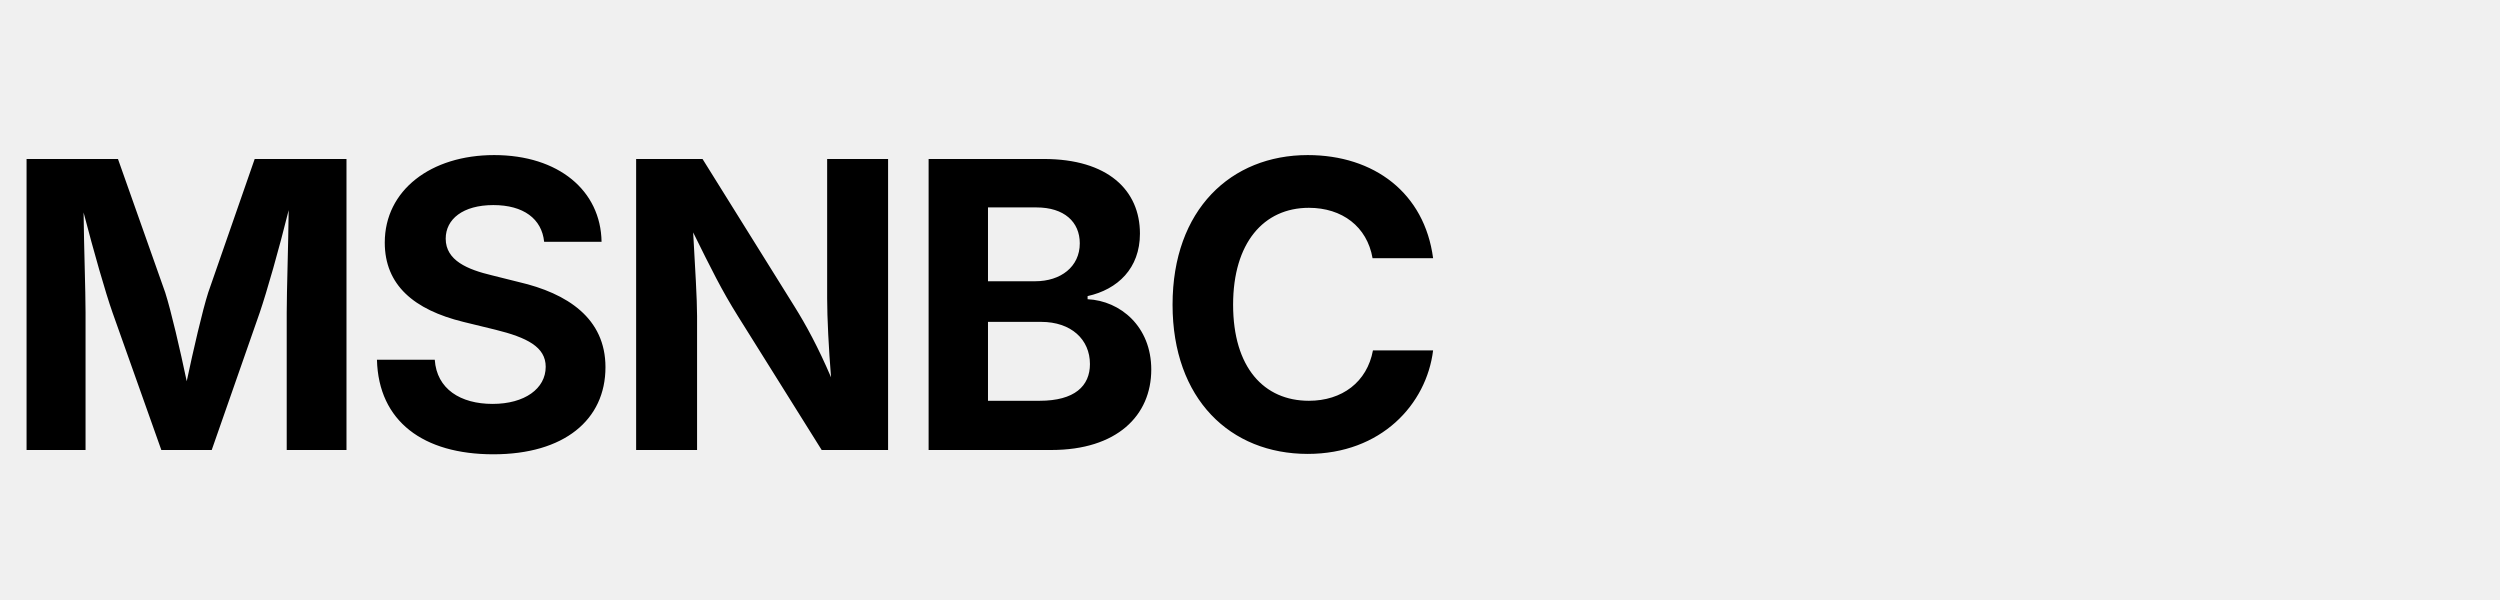
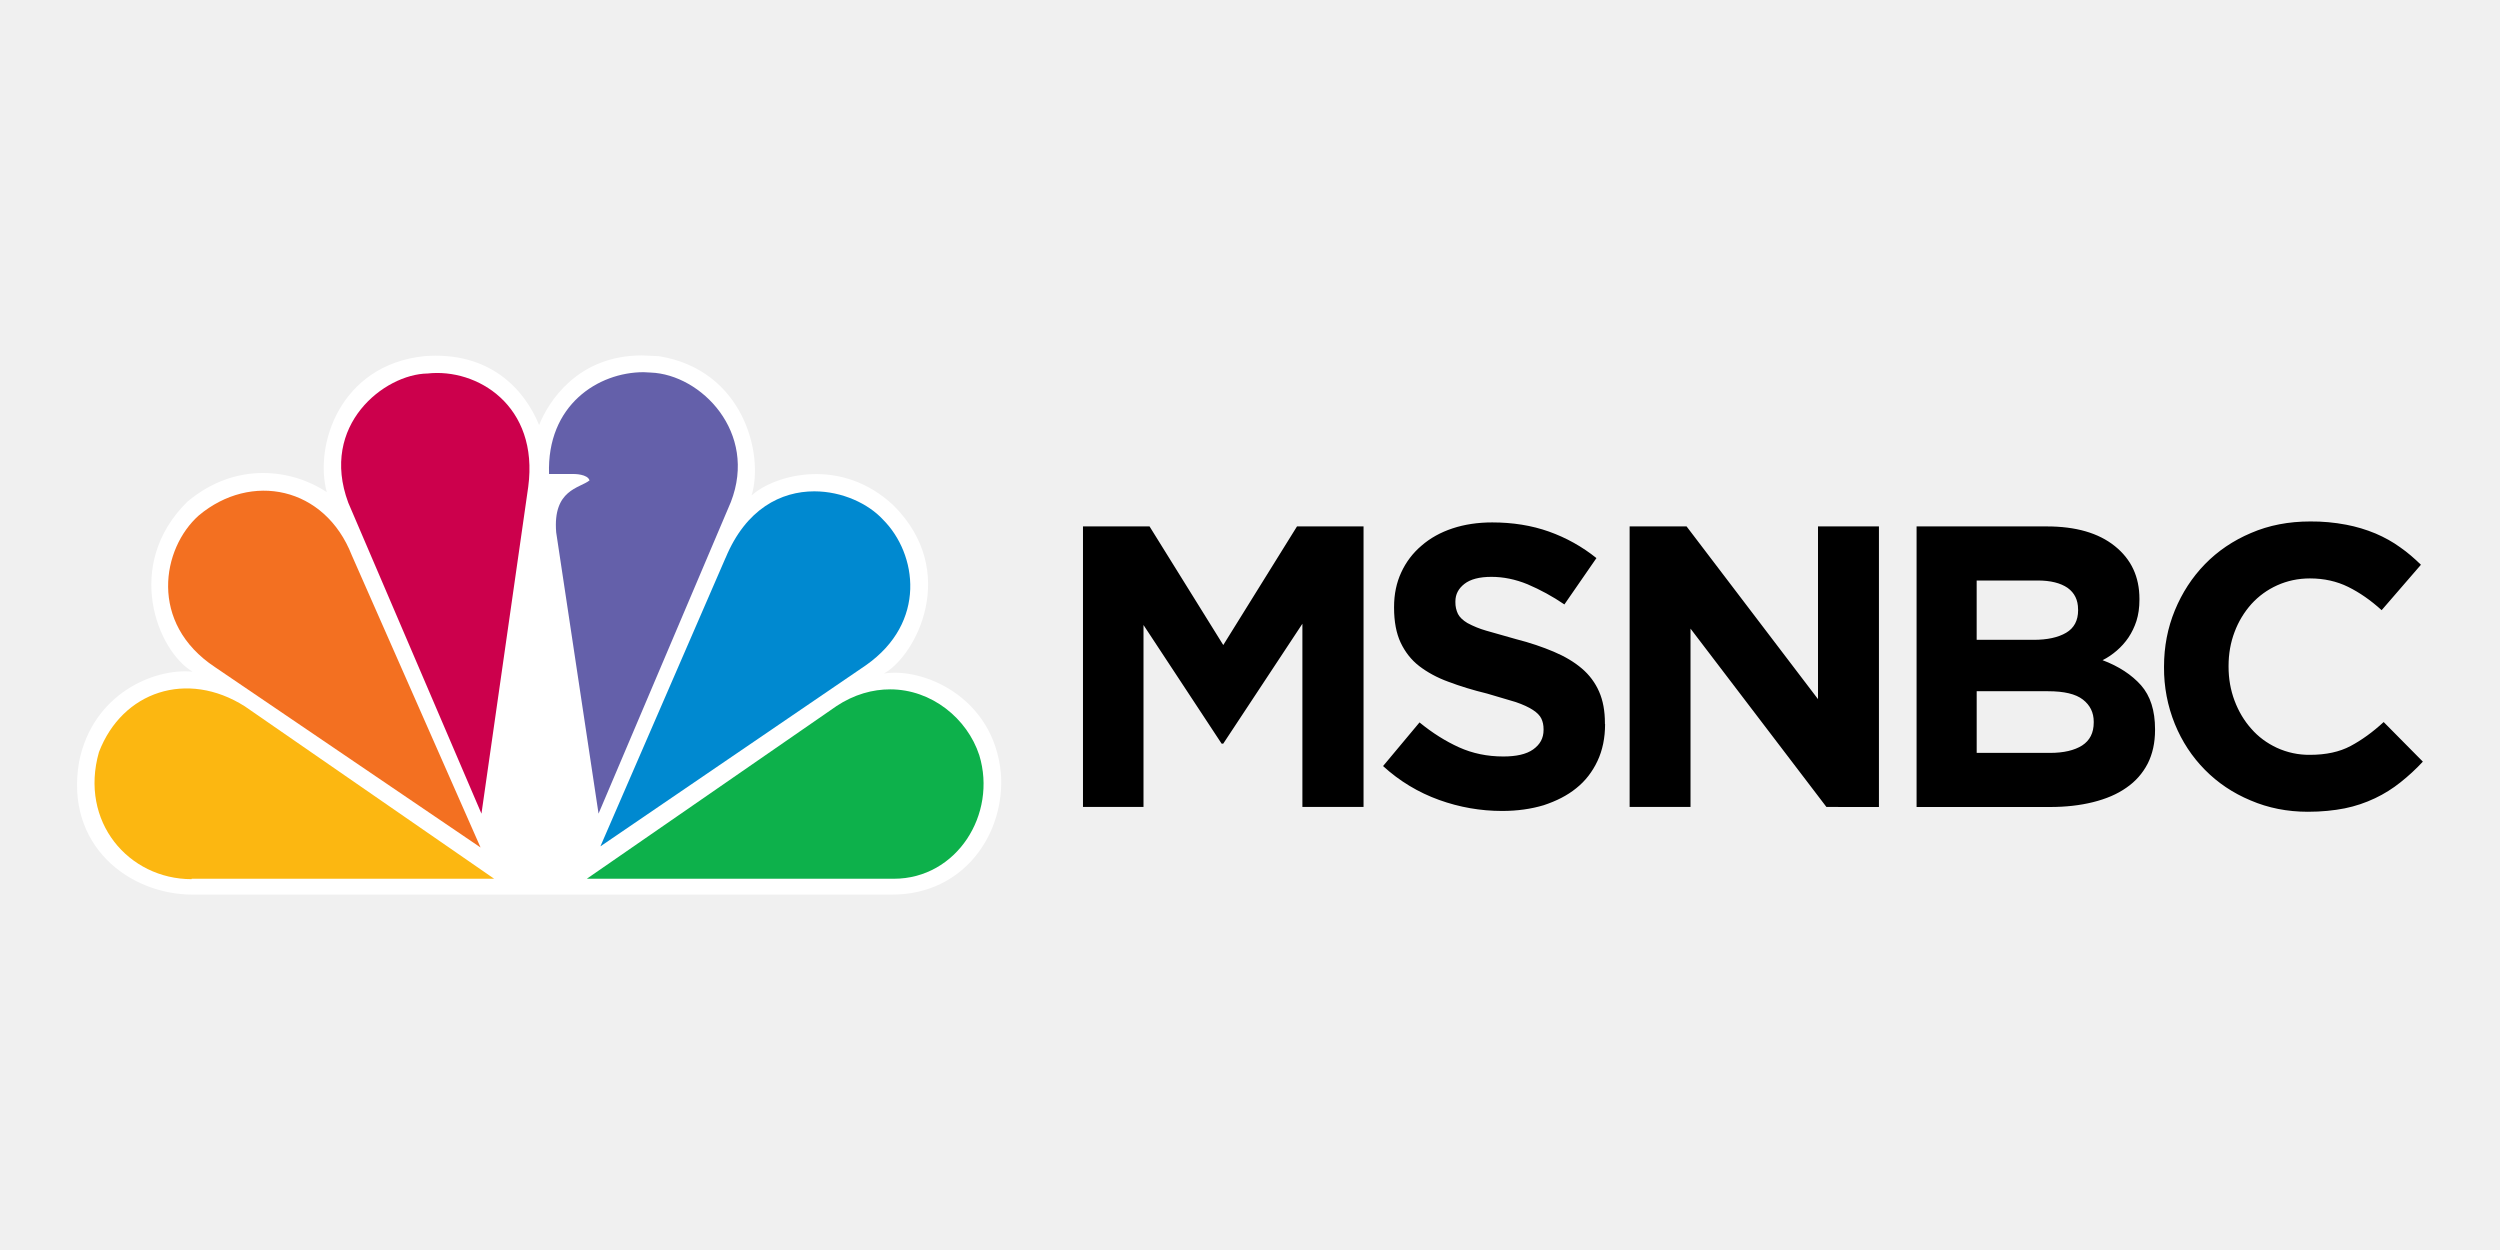
- <svg xmlns="http://www.w3.org/2000/svg" viewBox="0 0 100 24" fill="currentColor">
-   <text x="0" y="18" font-family="system-ui, -apple-system, sans-serif" font-size="16" font-weight="700" letter-spacing="-0.5">MSNBC</text>
+ <svg xmlns="http://www.w3.org/2000/svg" width="120" height="60">
+   <path d="M25.878 20.404c-.7-1.717-2.376-3.56-5.53-3.307-4.02.434-5.272 4.247-4.664 6.524-1.6-1.066-4.323-1.536-6.7.47-3.067 3.036-1.428 7.157.26 8.15-1.86-.18-4.796 1.066-5.447 4.32-.7 4.03 2.418 6.38 5.447 6.38h33.573c3.5 0 5.443-2.982 5.226-5.82-.343-3.687-3.755-5.096-5.617-4.79 1.556-.867 3.633-4.898.473-8.06-2.505-2.367-5.7-1.5-6.824-.488.605-1.97-.387-6.036-4.453-6.687l-.808-.036c-3.103 0-4.498 2.24-4.937 3.343" fill="#fff" />
+   <path d="M9.544 24.74c-1.773 1.572-2.418 5.17.777 7.283l12.746 8.657-6.18-14.024c-1.294-3.307-4.838-4.012-7.343-1.916" fill="#f37021" />
+   <path d="M20.516 17.928c-2.07.036-5.183 2.476-3.8 6.2l6.394 14.928 2.245-15.687c.52-3.904-2.46-5.71-4.84-5.44" fill="#cc004c" />
+   <path d="M26.353 22.753h1.21s.645 0 .734.307c-.475.38-1.77.434-1.6 2.494l2.033 13.5L35.08 24.1c1.3-3.343-1.428-6.126-3.846-6.217-.112 0-.226-.018-.343-.018-2.17 0-4.657 1.572-4.536 4.898" fill="#6460aa" />
+   <path d="M34.824 26.783l-6.005 13.843 12.743-8.693c2.94-2.06 2.465-5.35.82-6.994-.7-.76-1.955-1.355-3.296-1.355-1.585 0-3.28.83-4.26 3.2" fill="#0089d0" />
+   <path d="M40.135 33.904L28.168 42.18h14.736c3.022 0 4.964-3.1 4.102-5.928-.578-1.77-2.292-3.163-4.278-3.163-.835 0-1.722.235-2.593.813" fill="#0db14b" />
+   <path d="M9.2 42.18h14.52l-11.97-8.277C8.982 32.15 5.872 33.18 4.75 36.1c-.952 3.343 1.424 6.1 4.45 6.1" fill="#fcb711" />
+   <path d="M116.3 36.562l-1.884-1.904c-.526.485-1.055.866-1.587 1.15s-1.183.424-1.953.424a3.7 3.7 0 0 1-1.587-.338c-.48-.225-.892-.528-1.23-.918-.34-.38-.607-.83-.8-1.342s-.288-1.056-.288-1.636v-.035c0-.58.096-1.125.288-1.627a4.24 4.24 0 0 1 .808-1.342c.346-.38.76-.684 1.24-.9s1.004-.33 1.568-.33c.68 0 1.292.138 1.837.407s1.08.64 1.607 1.117l1.886-2.18c-.312-.303-.64-.59-1-.84-.36-.26-.75-.476-1.174-.658a7.12 7.12 0 0 0-1.414-.424 8.8 8.8 0 0 0-1.722-.156c-1.04 0-1.988.182-2.847.554-.86.364-1.597.866-2.212 1.497s-1.097 1.376-1.443 2.216-.52 1.74-.52 2.7v.035a7.1 7.1 0 0 0 .519 2.718c.346.848.827 1.575 1.443 2.2s1.346 1.117 2.193 1.47c.847.364 1.764.545 2.75.545.654 0 1.245-.06 1.77-.164a6.28 6.28 0 0 0 1.452-.485c.442-.208.85-.467 1.22-.762a9.59 9.59 0 0 0 1.077-.995zm-12.858-1.523v-.035c0-.9-.224-1.6-.673-2.112-.448-.502-1.064-.91-1.846-1.203.243-.12.47-.277.683-.46a3.22 3.22 0 0 0 .557-.623 3.23 3.23 0 0 0 .385-.796c.096-.303.145-.64.145-1.02v-.043c0-1.065-.395-1.904-1.183-2.536s-1.876-.943-3.262-.943h-6.252v13.468H98.4c.757 0 1.446-.078 2.07-.234s1.154-.38 1.596-.692c.442-.303.782-.692 1.02-1.15.237-.467.356-1.004.356-1.62zm-3.693-5.747c0 .493-.192.857-.577 1.082s-.904.338-1.558.338H94.88v-2.848h2.924c.628 0 1.1.12 1.443.355.333.242.5.58.5 1.03zm.75 5.384c0 .502-.186.866-.558 1.108-.372.234-.885.355-1.54.355h-3.52v-2.96h3.424c.77 0 1.327.13 1.674.4s.52.623.52 1.065zm-10.31 4.06V25.266h-2.925v8.292l-6.31-8.292h-2.732v13.468h2.923v-8.56l6.523 8.56zm-13.153-3.982v-.043c0-.59-.093-1.09-.28-1.515a3.06 3.06 0 0 0-.827-1.108c-.365-.312-.815-.58-1.347-.805s-1.138-.433-1.818-.606l-1.433-.407a4.5 4.5 0 0 1-.894-.364c-.218-.13-.37-.277-.453-.433a1.25 1.25 0 0 1-.125-.571v-.035c0-.338.145-.615.433-.84s.72-.338 1.298-.338 1.154.12 1.73.355a10.32 10.32 0 0 1 1.771.969l1.538-2.225a7.83 7.83 0 0 0-2.279-1.272c-.827-.294-1.735-.44-2.723-.44-.692 0-1.327.095-1.904.286s-1.074.467-1.49.83a3.68 3.68 0 0 0-.972 1.281c-.23.493-.346 1.047-.346 1.662v.035c0 .666.106 1.23.318 1.68.21.44.5.822.894 1.125.385.294.853.554 1.405.753.55.208 1.167.398 1.846.563l1.376.407c.352.12.628.25.827.38s.334.268.404.415.106.312.106.51v.035c0 .398-.17.7-.5.935s-.818.338-1.433.338c-.77 0-1.478-.147-2.126-.44s-1.28-.692-1.895-1.195l-1.75 2.095a7.96 7.96 0 0 0 2.693 1.627 8.87 8.87 0 0 0 3.021.528c.73 0 1.398-.095 2-.277.602-.2 1.122-.46 1.558-.814.436-.346.776-.788 1.02-1.307s.365-1.108.365-1.774zM65.45 38.734V25.266h-3.193l-3.54 5.696-3.54-5.696h-3.194v13.468h2.905V30l3.75 5.696h.077l3.8-5.756v8.794z" />
</svg>
